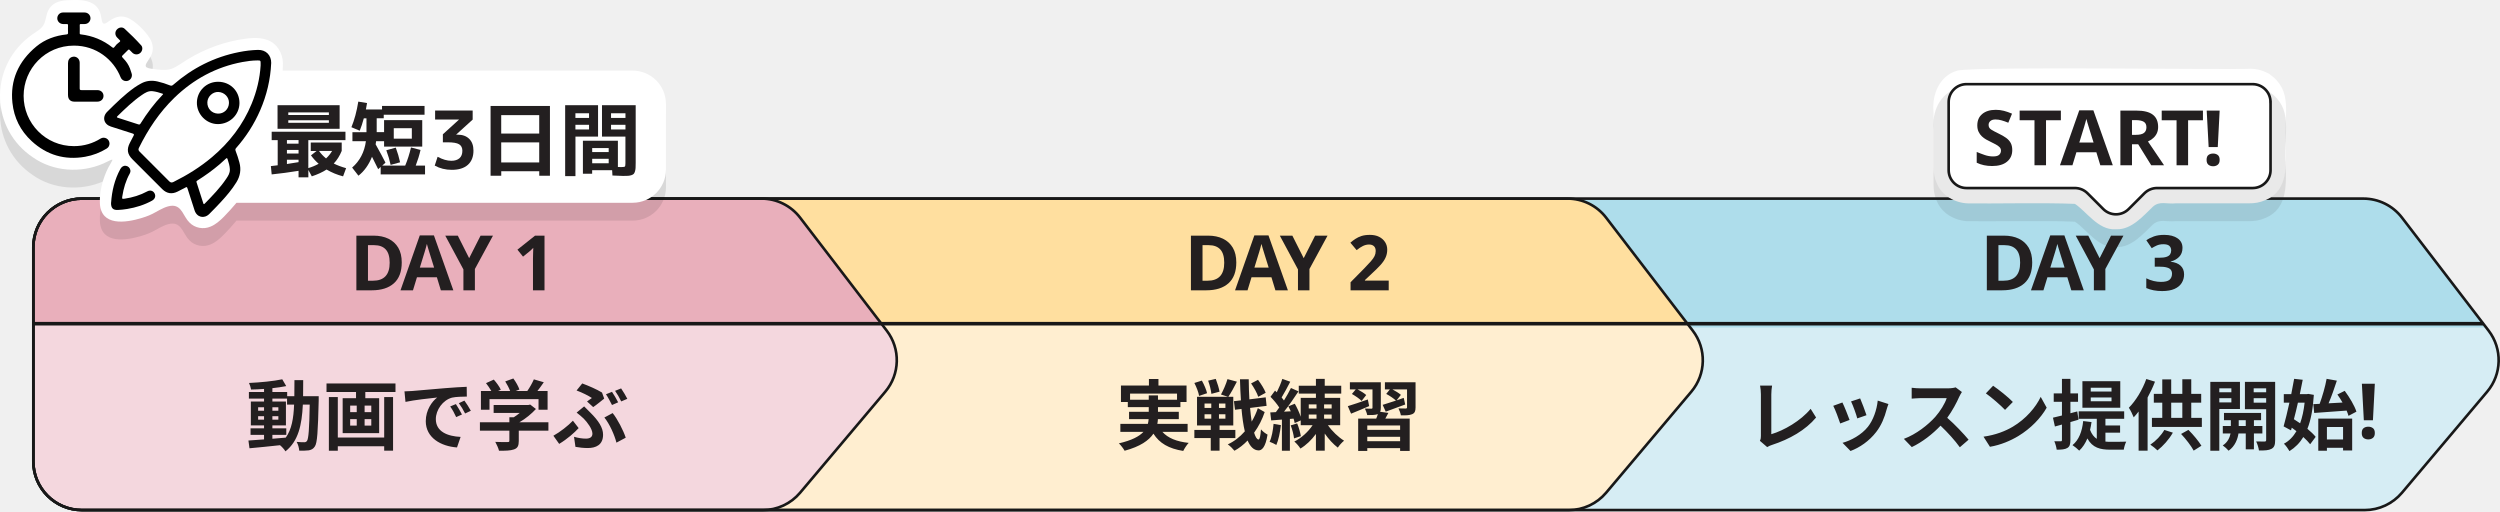
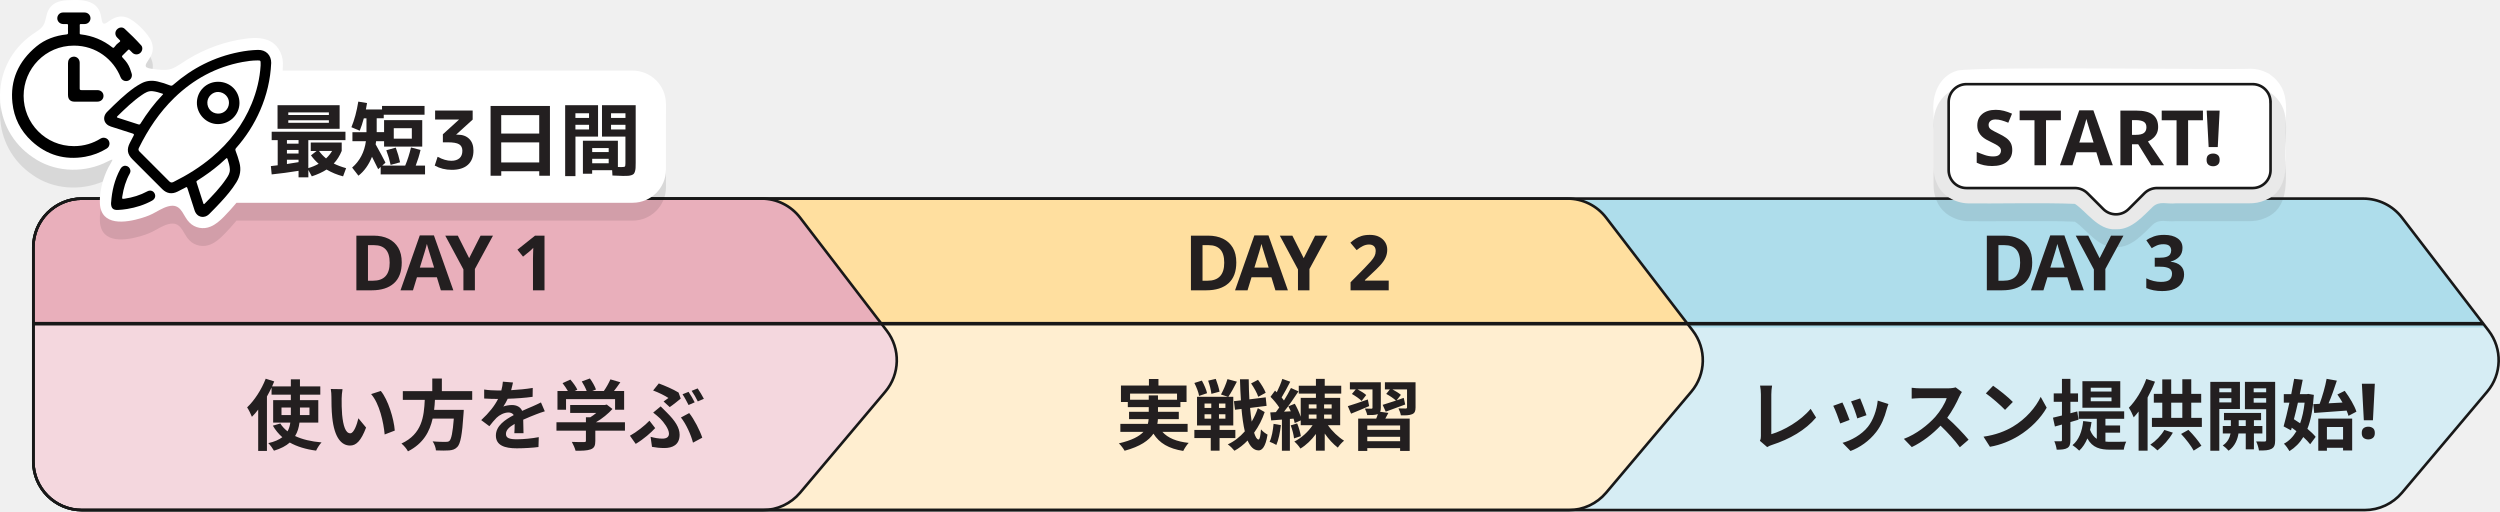
<svg xmlns="http://www.w3.org/2000/svg" id="Layer_1" data-name="Layer 1" viewBox="0 0 660.35 135.09">
  <defs>
    <style>
      .cls-1, .cls-2, .cls-3, .cls-4 {
        fill: #231f20;
      }

      .cls-2 {
        font-family: MPLUS1p-Bold, 'M PLUS 1p';
      }

      .cls-2, .cls-3 {
        font-size: 20.22px;
        font-weight: 700;
      }

      .cls-5 {
        fill: #f4d7de;
      }

      .cls-6, .cls-7 {
        fill: #fff;
      }

      .cls-6, .cls-8, .cls-9 {
        stroke: #181818;
        stroke-miterlimit: 10;
      }

      .cls-6, .cls-9 {
        stroke-width: .7px;
      }

      .cls-3 {
        font-family: MPLUS1p-ExtraBold, 'M PLUS 1p';
      }

      .cls-10 {
        fill: #e9afbb;
      }

      .cls-11 {
        fill: #ffdf9f;
      }

      .cls-12, .cls-4 {
        opacity: .1;
      }

      .cls-13 {
        letter-spacing: -.06em;
      }

      .cls-14 {
        letter-spacing: -.13em;
      }

      .cls-15 {
        letter-spacing: -.13em;
      }

      .cls-16 {
        letter-spacing: -.13em;
      }

      .cls-17 {
        letter-spacing: -.03em;
      }

      .cls-18 {
        letter-spacing: -.05em;
      }

      .cls-19 {
        letter-spacing: -.03em;
      }

      .cls-20 {
        fill: #d6edf4;
      }

      .cls-21 {
        fill: #ffeed0;
      }

      .cls-8 {
        stroke-width: .95px;
      }

      .cls-8, .cls-9 {
        fill: none;
      }

      .cls-22 {
        fill: #aeddeb;
      }
    </style>
  </defs>
  <path class="cls-20" d="M624.63,134.73H21.65c-7.1,0-12.85-5.75-12.85-12.85v-56.57c0-7.1,5.75-12.85,12.85-12.85h602.61c4,0,7.77,1.86,10.2,5.03l22.89,29.86c3.67,4.79,3.51,11.49-.38,16.1l-22.52,26.71c-2.44,2.89-6.04,4.57-9.82,4.57Z" />
  <path class="cls-22" d="M268.35,86.5h388.33l-22.23-29c-2.43-3.17-6.2-5.03-10.2-5.03H21.65c-7.1,0-12.85,5.75-12.85,12.85v56.57c0,7.1,5.75,12.85,12.85,12.85h246.7v-48.24Z" />
  <path class="cls-21" d="M414.41,134.73H21.65c-7.1,0-12.85-5.75-12.85-12.85v-56.57c0-7.1,5.75-12.85,12.85-12.85h392.39c4,0,7.77,1.86,10.2,5.03l22.89,29.86c3.67,4.79,3.51,11.49-.38,16.1l-22.52,26.71c-2.44,2.89-6.04,4.57-9.82,4.57Z" />
  <path class="cls-11" d="M141.3,85.87h304.69l-21.75-28.37c-2.43-3.17-6.2-5.03-10.2-5.03H21.65c-7.1,0-12.85,5.75-12.85,12.85v56.57c0,7.1,5.75,12.85,12.85,12.85h119.65v-48.86Z" />
  <path class="cls-5" d="M201.51,134.73H21.65c-7.1,0-12.85-5.75-12.85-12.85v-56.57c0-7.1,5.75-12.85,12.85-12.85h179.49c4,0,7.77,1.86,10.2,5.03l22.89,29.86c3.67,4.79,3.51,11.49-.38,16.1l-22.52,26.71c-2.44,2.89-6.04,4.57-9.82,4.57Z" />
  <path class="cls-10" d="M233.08,85.87l-21.75-28.37c-2.43-3.17-6.2-5.03-10.2-5.03H21.65c-7.1,0-12.85,5.75-12.85,12.85v20.55h224.28Z" />
  <path class="cls-9" d="M624.63,134.73H21.65c-7.1,0-12.85-5.75-12.85-12.85v-56.57c0-7.1,5.75-12.85,12.85-12.85h602.61c4,0,7.77,1.86,10.2,5.03l22.89,29.86c3.67,4.79,3.51,11.49-.38,16.1l-22.52,26.71c-2.44,2.89-6.04,4.57-9.82,4.57Z" />
  <path class="cls-9" d="M414.41,134.73H21.65c-7.1,0-12.85-5.75-12.85-12.85v-56.57c0-7.1,5.75-12.85,12.85-12.85h392.39c4,0,7.77,1.86,10.2,5.03l22.89,29.86c3.67,4.79,3.51,11.49-.38,16.1l-22.52,26.71c-2.44,2.89-6.04,4.57-9.82,4.57Z" />
  <path class="cls-9" d="M201.51,134.73H21.65c-7.1,0-12.85-5.75-12.85-12.85v-56.57c0-7.1,5.75-12.85,12.85-12.85h179.49c4,0,7.77,1.86,10.2,5.03l22.89,29.86c3.67,4.79,3.51,11.49-.38,16.1l-22.52,26.71c-2.44,2.89-6.04,4.57-9.82,4.57Z" />
  <line class="cls-8" x1="8.8" y1="85.5" x2="655.92" y2="85.5" />
  <text class="cls-2" transform="translate(92.32 76.68)">
    <tspan class="cls-19" x="0" y="0">D</tspan>
    <tspan class="cls-14" x="13.47" y="0">A</tspan>
    <tspan x="25.29" y="0">Y 1</tspan>
  </text>
  <text class="cls-2" transform="translate(312.76 76.68)">
    <tspan class="cls-19" x="0" y="0">D</tspan>
    <tspan class="cls-14" x="13.47" y="0">A</tspan>
    <tspan x="25.29" y="0">Y 2</tspan>
  </text>
  <text class="cls-2" transform="translate(522.99 76.68)">
    <tspan class="cls-19" x="0" y="0">D</tspan>
    <tspan class="cls-15" x="13.47" y="0">A</tspan>
    <tspan x="25.29" y="0">Y 3</tspan>
  </text>
  <g>
    <path class="cls-7" d="M558.71,60.57c-4.53.21-7.7-4.82-10.64-6.72-7.5-.35-23.14-.02-27.63-.13-3.33.13-7.09-1.62-8.62-4.81-1.21-2.51-1.1-4.16-1.1-6.62,0-3.29,0-9.4,0-12.69-.47-4.58,1.59-9.73,6.43-10.98,6.63-1.13,70.98-.14,77.47-.46,1.27.02,2.71.27,4.72,1.32,6.59,4.58,3.83,10.52,4.41,18.78.09,5.24.72,11.96-5.2,14.54-1.71.73-2.99.92-4.64.91-2.94,0-13.16,0-19.23,0-2.37.26-4.2-.73-6.02.89-2.57,2.45-5.59,6.04-9.54,5.96h-.41Z" />
    <path class="cls-4" d="M558.71,65.28c-4.53.21-7.7-4.82-10.64-6.72-7.5-.35-23.14-.02-27.63-.13-3.33.13-7.09-1.62-8.62-4.81-1.21-2.51-1.1-4.16-1.1-6.62,0-3.29,0-9.4,0-12.69-.47-4.58,1.59-9.73,6.43-10.98,6.63-1.13,70.98-.14,77.47-.46,1.27.02,2.71.27,4.72,1.32,6.59,4.58,3.83,10.52,4.41,18.78.09,5.24.72,11.96-5.2,14.54-1.71.73-2.99.92-4.64.91-2.94,0-13.16,0-19.23,0-2.37.26-4.2-.73-6.02.89-2.57,2.45-5.59,6.04-9.54,5.96h-.41Z" />
    <path class="cls-6" d="M599.74,26.95v18c0,2.61-2.11,4.72-4.72,4.72h-25.25c-1.25,0-2.45.5-3.34,1.38l-4.18,4.18c-1.84,1.84-4.83,1.84-6.68,0l-4.18-4.18c-.89-.89-2.09-1.38-3.34-1.38h-28.61c-2.61,0-4.72-2.11-4.72-4.72v-18c0-2.61,2.11-4.72,4.72-4.72h75.57c2.61,0,4.72,2.11,4.72,4.72Z" />
    <text class="cls-3" transform="translate(521.19 43.65)">
      <tspan class="cls-18" x="0" y="0">S</tspan>
      <tspan class="cls-16" x="11.87" y="0">T</tspan>
      <tspan class="cls-17" x="22.93" y="0">A</tspan>
      <tspan class="cls-13" x="37.08" y="0">R</tspan>
      <tspan class="cls-17" x="49.4" y="0">T!</tspan>
    </text>
  </g>
  <text class="cls-2" transform="translate(65.01 117.25)">
-     <tspan x="0" y="0">動画で学ぶ</tspan>
+     <tspan x="0" y="0">使い方を学ぶ</tspan>
  </text>
  <text class="cls-2" transform="translate(294.65 117.25)">
    <tspan x="0" y="0">実戦練習</tspan>
  </text>
  <text class="cls-2" transform="translate(460.92 117.25)">
    <tspan x="0" y="0">レッスン提供開始!</tspan>
  </text>
  <g>
    <path class="cls-12" d="M175.91,32.17v17.3c0,4.85-3.93,8.8-8.8,8.8H62.47c-1.08,1.29-2.19,2.52-3.34,3.7-1.04,1.04-2.17,2.05-3.51,2.59-1.88.82-4.17.4-5.58-1.08-1.58-1.51-1.95-4.4-4.47-4.43-1.53.02-3.08.94-4.45,1.69-1.13.66-2.35,1.15-3.63,1.53-4.33,1.34-10.83,2.24-11.11-3.88-.12-3.13.82-6.68,2.24-9.44.21-.42.47-.85.71-1.25.35-.59.49-.87.24-.82-.42.07-1.6.75-2.24,1.01-6.03,2.64-13.28,2.14-18.64-1.62-11.11-7.44-11.63-23.37-1.18-31.68,1.11-.99,2.64-1.65,3.6-2.73,1.15-1.32.89-3.13,1.77-4.64.64-1.15,1.79-1.88,3.06-2.19,1.01-.24,2.07-.31,3.11-.31,3.48-.12,7.06.4,7.67,4.43.31,1.25.21,2.5,1.72,1.39,1.6-1.15,3.18-1.93,5.15-1.18,2.14.78,5.7,4.31,6.47,6.45.33.85.42,1.79.19,2.66-.14.61-.45,1.18-.78,1.69-.35.68-1.48,1.84-.73,2.35.68.38,1.77.42,2.97.57,1.37.17,2.8.19,4.07-.38.68-.31,1.37-.73,2-1.15,4.59-3.13,9.65-5.27,15.14-6.31,2.52-.42,5.23-.87,7.7.02,2.52.89,4.03,3.41,4.12,6.05v.02c0,.66-.02,1.34-.07,2.03h92.44c4.87,0,8.8,3.95,8.8,8.8Z" />
    <path class="cls-7" d="M175.91,27.46v17.3c0,4.85-3.93,8.8-8.8,8.8H62.47c-1.08,1.29-2.19,2.52-3.34,3.7-1.04,1.04-2.17,2.05-3.51,2.59-1.88.82-4.17.4-5.58-1.08-1.58-1.51-1.95-4.4-4.47-4.43-1.53.02-3.08.94-4.45,1.69-1.13.66-2.35,1.15-3.63,1.53-4.33,1.34-10.83,2.24-11.11-3.88-.12-3.13.82-6.68,2.24-9.44.21-.42.47-.85.71-1.25.35-.59.49-.87.24-.82-.42.07-1.6.75-2.24,1.01-6.03,2.64-13.28,2.14-18.64-1.62-11.11-7.44-11.63-23.37-1.18-31.68,1.11-.99,2.64-1.65,3.6-2.73,1.15-1.32.89-3.13,1.77-4.64.64-1.15,1.79-1.88,3.06-2.19C16.95.08,18.01.01,19.04.01c3.48-.12,7.06.4,7.67,4.43.31,1.25.21,2.5,1.72,1.39,1.6-1.15,3.18-1.93,5.15-1.18,2.14.78,5.7,4.31,6.47,6.45.33.85.42,1.79.19,2.66-.14.61-.45,1.18-.78,1.69-.35.68-1.48,1.84-.73,2.35.68.38,1.77.42,2.97.57,1.37.17,2.8.19,4.07-.38.68-.31,1.37-.73,2-1.15,4.59-3.13,9.65-5.27,15.14-6.31,2.52-.42,5.23-.87,7.7.02,2.52.89,4.03,3.41,4.12,6.05v.02c0,.66-.02,1.34-.07,2.03h92.44c4.87,0,8.8,3.95,8.8,8.8Z" />
    <g>
      <g>
        <path d="M71.63,16.67c-.19,4.33-1.18,8.48-2.9,12.45-1.59,3.67-3.72,6.99-6.37,9.99-.22.25-.23.46-.12.75.39,1,.72,2.03,1,3.07.5,1.86.21,3.58-.79,5.21-1.19,1.94-2.66,3.65-4.2,5.31-.96,1.04-1.95,2.05-2.95,3.05-1.37,1.38-3.29.92-3.9-.92-.61-1.87-1.2-3.74-1.81-5.62-.21-.65-.21-.64-.79-.33-.62.33-1.25.66-1.88.97-1.5.75-2.84.55-4.05-.63-1.04-1.02-2.07-2.06-3.1-3.1-1.6-1.6-3.2-3.19-4.79-4.79-1.34-1.34-1.55-2.62-.7-4.3.33-.64.65-1.29,1-1.92.19-.34.11-.47-.24-.59-1.92-.61-3.83-1.22-5.75-1.84-1.91-.62-2.37-2.53-.94-3.94,2.27-2.25,4.54-4.5,7.16-6.36.55-.39,1.13-.73,1.73-1.06,1.39-.77,2.84-.9,4.37-.55,1.13.26,2.22.61,3.29,1.04.35.14.58.08.86-.17,5.04-4.4,10.81-7.33,17.38-8.63,1.64-.33,3.31-.53,4.98-.58,2.12-.06,3.55,1.39,3.52,3.5ZM68.84,17.27c0-.23,0-.35,0-.47.02-.8-.04-.85-.86-.84-1.33.01-2.64.18-3.93.42-6.96,1.3-12.91,4.53-17.98,9.43-3.95,3.83-6.96,8.34-9.38,13.26-.21.42-.11.7.21,1.01,2.61,2.59,5.21,5.18,7.79,7.8.37.37.68.41,1.14.18,3.65-1.81,7.09-3.95,10.2-6.58,4.58-3.87,8.15-8.5,10.44-14.08,1.35-3.28,2.17-6.68,2.37-10.12ZM43.07,24.92c.01-.14-.09-.16-.18-.19-.83-.28-1.66-.53-2.54-.64-1.15-.15-2.05.43-2.92,1.03-2.34,1.6-4.36,3.58-6.39,5.55-.31.3-.13.37.15.46,1.78.57,3.57,1.13,5.34,1.72.33.11.46,0,.62-.26,1.67-2.68,3.55-5.19,5.73-7.48.06-.07.12-.13.18-.19ZM60.72,44.76c-.04-.95-.32-1.84-.61-2.73-.11-.34-.24-.32-.47-.1-.54.51-1.08,1-1.64,1.48-1.84,1.57-3.8,2.97-5.84,4.26-.18.11-.33.2-.25.46.6,1.86,1.2,3.71,1.79,5.57.08.26.19.28.37.09,2.04-2.09,4.09-4.18,5.72-6.62.48-.72.97-1.47.92-2.41Z" />
        <path d="M29.35,53.51c.2-3.01.9-6.05,2.44-8.87.34-.62.9-.94,1.45-.85.59.09,1.04.51,1.18,1.09.09.35,0,.68-.16.98-1.03,1.86-1.62,3.87-1.95,5.97-.11.71-.08.75.62.65,2.1-.31,4.1-.92,5.97-1.93.75-.41,1.54-.18,1.91.5.4.73.15,1.5-.65,1.95-2.04,1.13-4.23,1.8-6.52,2.19-.83.14-1.67.23-2.52.27-1.28.05-1.82-.49-1.79-1.93Z" />
        <path d="M57.66,21.6c3.18.03,5.61,2.47,5.59,5.63-.02,3.08-2.56,5.53-5.66,5.55-3.06.02-5.69-2.63-5.58-5.8.1-3.01,2.56-5.41,5.65-5.38ZM60.48,27.21c.05-1.56-1.21-2.86-2.83-2.92-1.48-.05-2.83,1.22-2.88,2.72-.06,1.64,1.14,2.94,2.78,3,1.59.06,2.88-1.17,2.93-2.8Z" />
      </g>
      <g>
        <path d="M17.97,25.17c0,1.06.63,1.68,1.67,1.68,2.02,0,4.04,0,6.06,0,.95,0,1.64-.64,1.64-1.52,0-.88-.68-1.53-1.63-1.53-1.4,0-2.79-.01-4.19,0-.35,0-.48-.09-.47-.46.02-1.12,0-2.24,0-3.37,0-1.15.01-2.29,0-3.44-.02-1.11-1.03-1.83-2.04-1.48-.67.23-1.05.81-1.05,1.65,0,1.61,0,3.22,0,4.82,0,1.21,0,2.42,0,3.63Z" />
        <path d="M37.28,11.97c-1.38-1.53-2.84-2.98-4.36-4.37-.61-.55-1.51-.4-2.05.2-.54.59-.53,1.46.03,2.07.23.25.47.49.71.72.23.21.2.36-.24.66-.4.27-.74.63-1.02,1.02s-.41.45-.66.26c-2.45-1.95-5.24-3.09-8.36-3.45-.22-.03-.28-.12-.27-.34.03-.7,0-1.4,0-2.1,0-.21.09-.29.29-.29.34,0,.67,0,1.01,0,.86,0,1.53-.67,1.54-1.51,0-.86-.67-1.53-1.54-1.54-.94,0-1.87,0-2.81,0-.97,0-1.95,0-2.92,0-.83,0-1.49.68-1.5,1.51-.01.83.67,1.52,1.52,1.54.32,0,.65.01.97,0,.27-.01.36.1.35.36-.01.61-.04,1.23,0,1.84.02.37-.03.51-.42.55-2.9.29-5.69,1.31-7.93,3.16-4.82,3.98-6.96,8.99-6.34,14.89.42,4,2.13,7.41,5.09,10.13,4.01,3.69,8.76,5.07,14.11,4.13,2.08-.37,4.01-1.12,5.73-2.19.98-.61.95-2.06-.06-2.64h0c-.49-.28-1.1-.28-1.58.02-1.99,1.25-4.38,2-7.02,2-7.55.02-13.32-6.09-13.31-13.29,0-7.14,5.72-13.27,13.3-13.26,5.87,0,10.46,3.66,12.33,8.39.23.59.8.98,1.43.98h0c1.09,0,1.83-1.09,1.44-2.11-.05-.13-.1-.25-.15-.44-.29-1.05-.79-2.03-1.49-2.86s-1.12-1.01-.72-1.38c.47-.44.93-.9,1.38-1.37.19-.21.33-.25.53-.01.23.26.48.51.74.74.6.52,1.48.5,2.05-.03.56-.52.71-1.43.2-2Z" />
      </g>
    </g>
    <g>
      <path class="cls-1" d="M82.08,39.86v-2.22h8.18v2.22c-.54,1.31-1.23,2.42-2.1,3.33.86.45,1.95.86,3.26,1.23l-.8,2.16c-1.55-.4-3.01-1-4.36-1.8-1.06.69-2.36,1.29-3.9,1.8l-.91-1.69v1.95h-2.59v-1.72c-2.41.4-4.78.71-7.1.95l-.21-2.2c.79-.08,1.39-.16,1.8-.21v-6.65h-1.59v-2.22h19.49v2.22h-9.81v7.39c.93-.27,1.84-.65,2.73-1.14-.72-.62-1.4-1.36-2.03-2.22l1.48-1.16h-1.55ZM76.15,34.03h-2.84v-6.25h16.4v6.25h-13.56ZM78.86,37h-3.07v.95h3.07v-.95ZM75.79,40.56h3.07v-.95h-3.07v.95ZM78.86,42.84v-.64h-3.07v1.12c.55-.09,1.57-.25,3.07-.49ZM76.15,30.37h10.72v-.68h-10.72v.68ZM76.15,31.76v.68h10.72v-.68h-10.72ZM84.26,39.86c.48.69,1.1,1.36,1.86,1.99.62-.56,1.16-1.23,1.61-1.99h-3.48Z" />
      <path class="cls-1" d="M93.09,37.31v-2.39h3.71v-3.67h-.7c-.34,1.26-.7,2.35-1.08,3.28l-2.2-.93c.8-1.93,1.41-4.19,1.82-6.76l2.31.38c-.07.44-.17,1-.3,1.69h4.26v-.93h11.23v2.33h-10.78v.93h-1.86v3.67h1.95v-3.18h10.08v6.99h-10.08v-1.42h-2.1l-.13.83c1.06,1.88,1.93,3.49,2.6,4.83l-.85.78h6.06c.62-1.48,1.13-3.08,1.53-4.79l2.52.66c-.31,1.37-.74,2.75-1.27,4.13h2.46v2.33h-11.72v-1.97l-.66.59c-.83-1.69-1.38-2.79-1.63-3.28-.86,2.15-2.06,3.81-3.58,5l-1.67-2.14c2.03-1.76,3.25-4.09,3.64-6.97h-3.56ZM102.04,39.69l2.5-.7c.48,1.29.86,2.58,1.14,3.88l-2.5.68c-.25-1.19-.63-2.47-1.14-3.86ZM104.01,36.62h4.77v-2.75h-4.77v2.75Z" />
      <path class="cls-1" d="M114.94,29.2h9.91v2.39l-4.34,3.94v.04h.36c1.3,0,2.32.37,3.07,1.11.75.74,1.12,1.78,1.12,3.1,0,1.62-.49,2.88-1.48,3.76s-2.4,1.32-4.24,1.32c-1.65,0-3.16-.37-4.51-1.12l.76-2.33c1.31.71,2.52,1.06,3.62,1.06.93,0,1.65-.23,2.16-.68.51-.45.76-1.11.76-1.97,0-.79-.29-1.36-.86-1.71-.57-.35-1.58-.52-3.02-.52h-1.27v-2.12l4.24-3.86v-.04h-6.29v-2.39Z" />
      <path class="cls-1" d="M129.58,27.99h15.68v18.43h-2.82v-1.19h-10.04v1.19h-2.82v-18.43ZM132.39,35.28h10.04v-4.87h-10.04v4.87ZM132.39,37.61v5.3h10.04v-5.3h-10.04Z" />
      <path class="cls-1" d="M151.99,46.53h-2.71v-18.75h8.69v8.3h-5.97v10.44ZM151.99,31.15h3.6v-1.23h-3.6v1.23ZM151.99,32.97v1.23h3.6v-1.23h-3.6ZM164.59,46.47c-.66,0-1.6-.04-2.82-.11l-.08-1.4h-5.28v.93h-2.44v-8.71h9.24v6.93c.28.01.59.02.93.02.51,0,.81-.05.91-.14s.15-.38.15-.86v-7.05h-6.19v-8.3h8.9v15.23c0,.58-.01,1.03-.03,1.37s-.08.64-.17.93-.2.5-.33.63c-.13.13-.33.24-.6.33s-.57.15-.89.17-.75.03-1.3.03ZM156.42,40.17h4.36v-1.06h-4.36v1.06ZM156.42,41.95v1.17h4.36v-1.17h-4.36ZM165.21,31.15v-1.23h-3.81v1.23h3.81ZM165.21,32.97h-3.81v1.23h3.81v-1.23Z" />
    </g>
  </g>
</svg>
